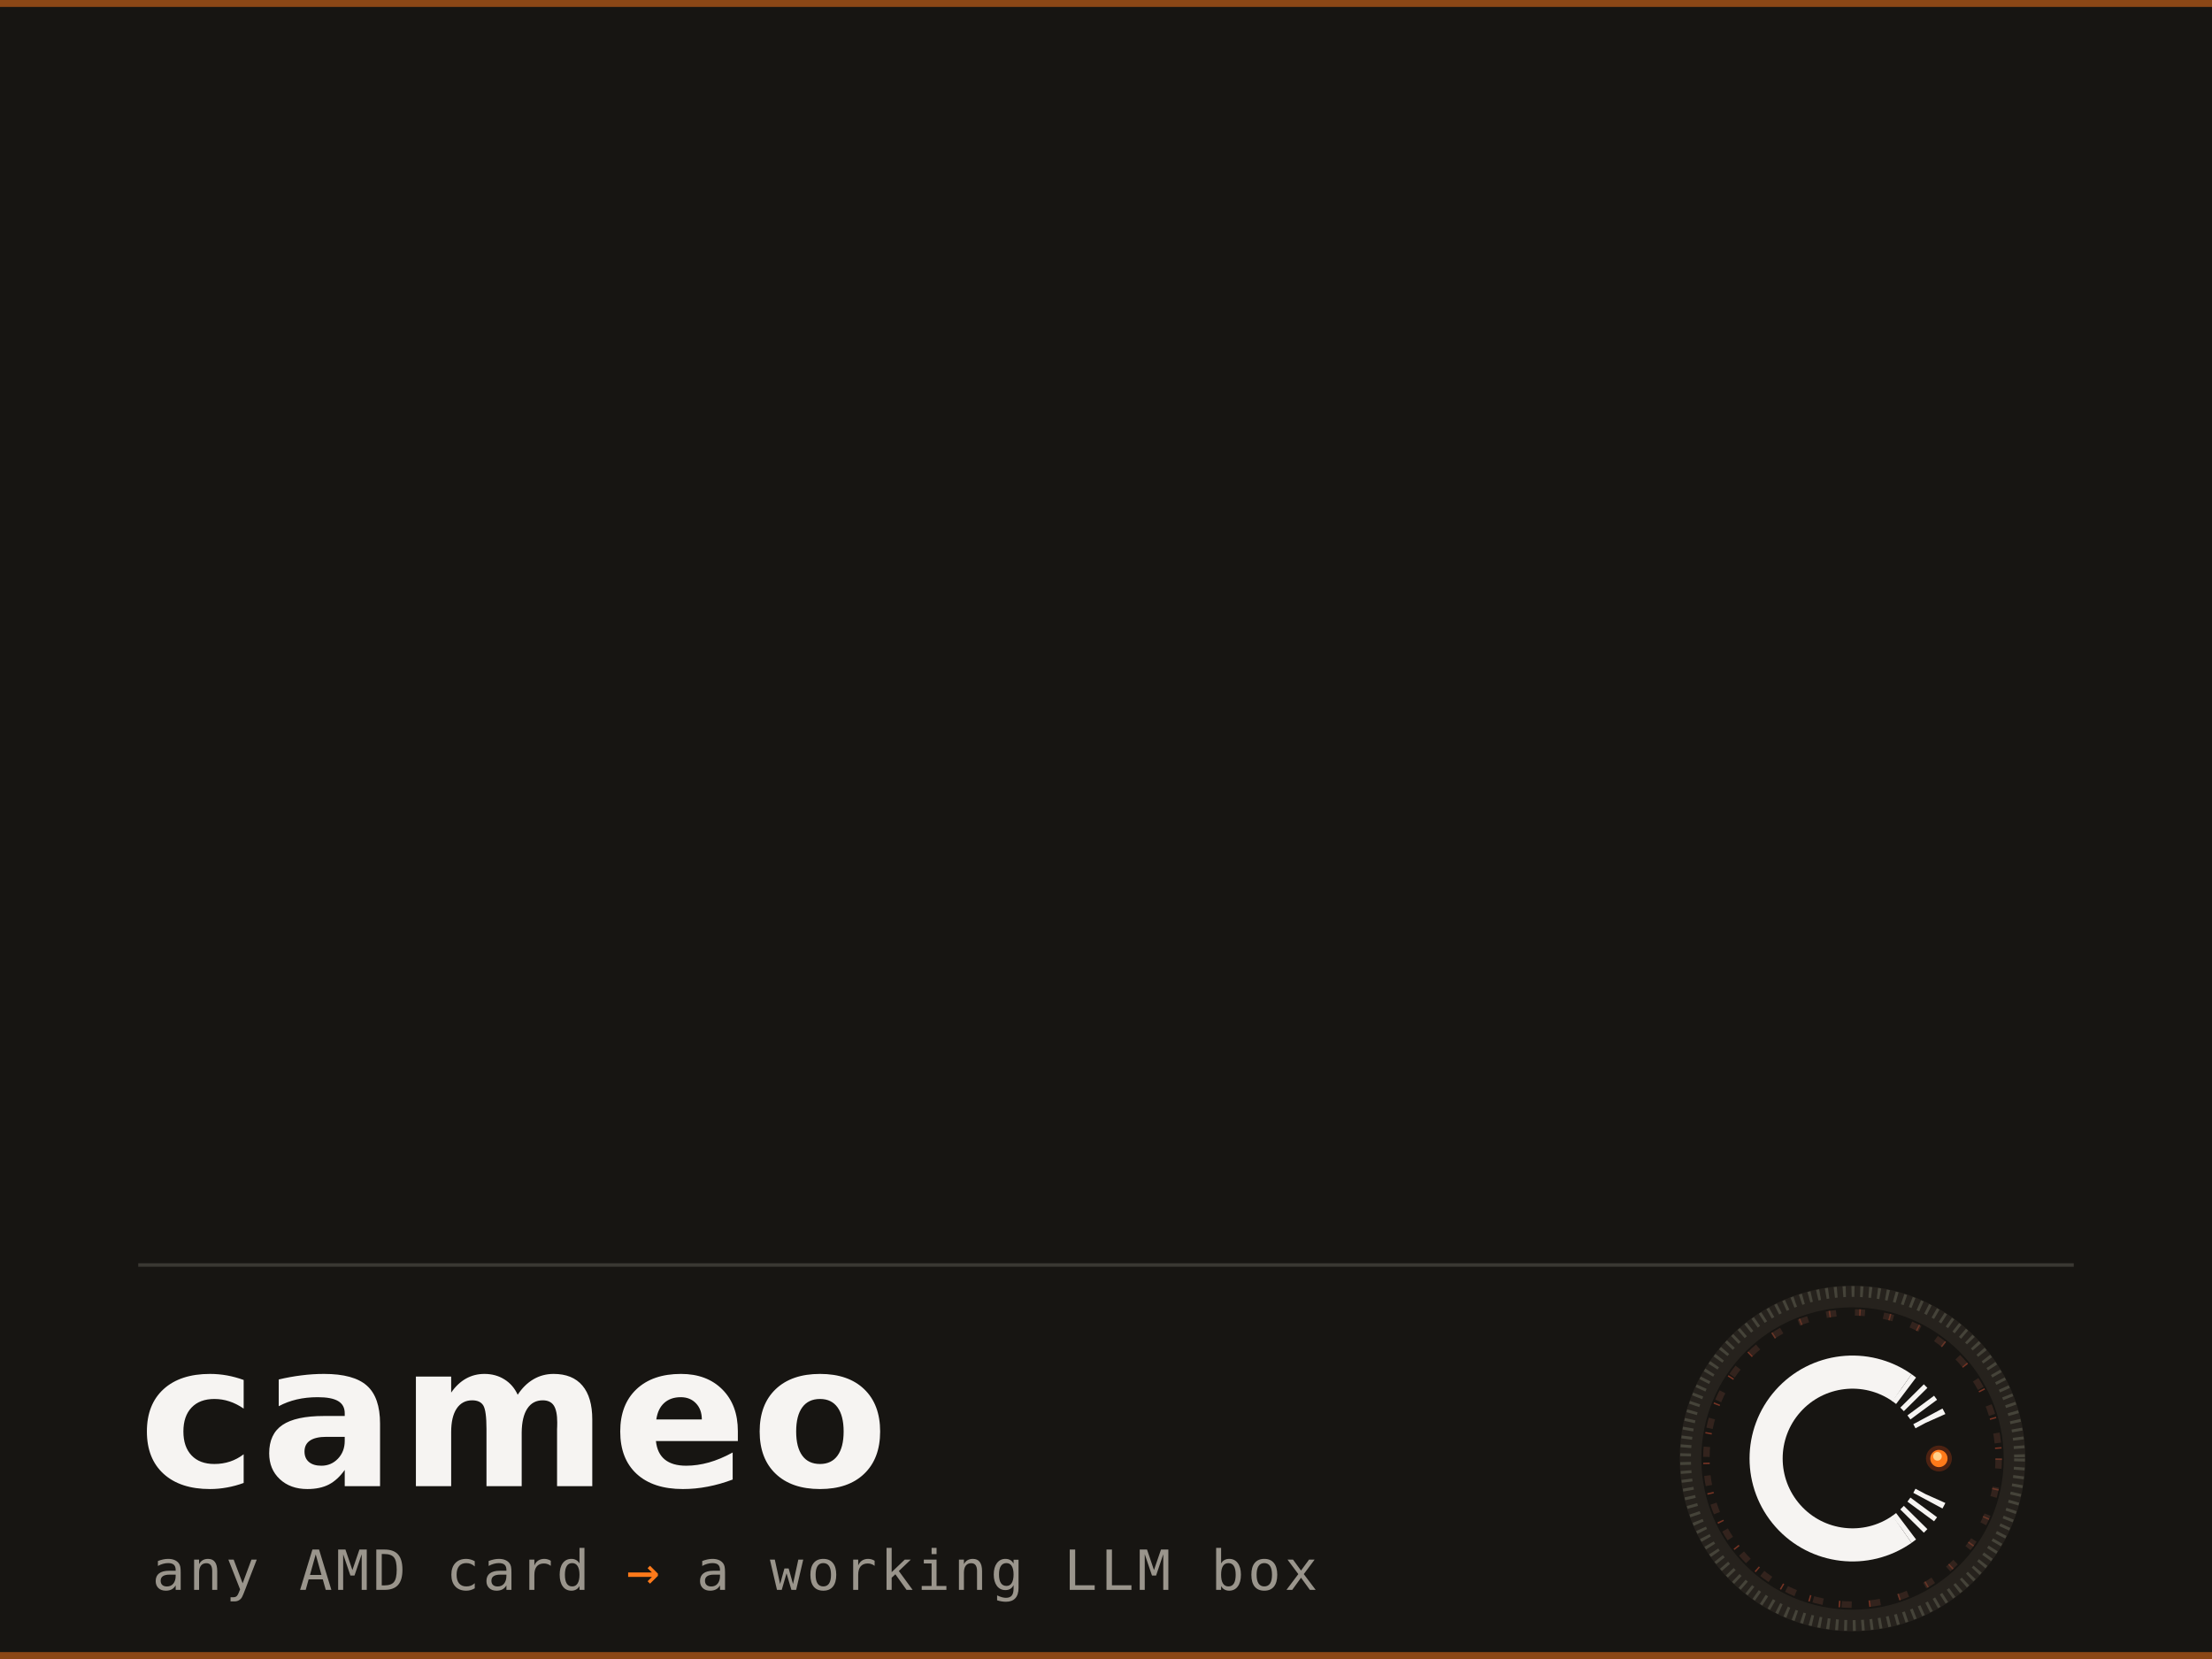
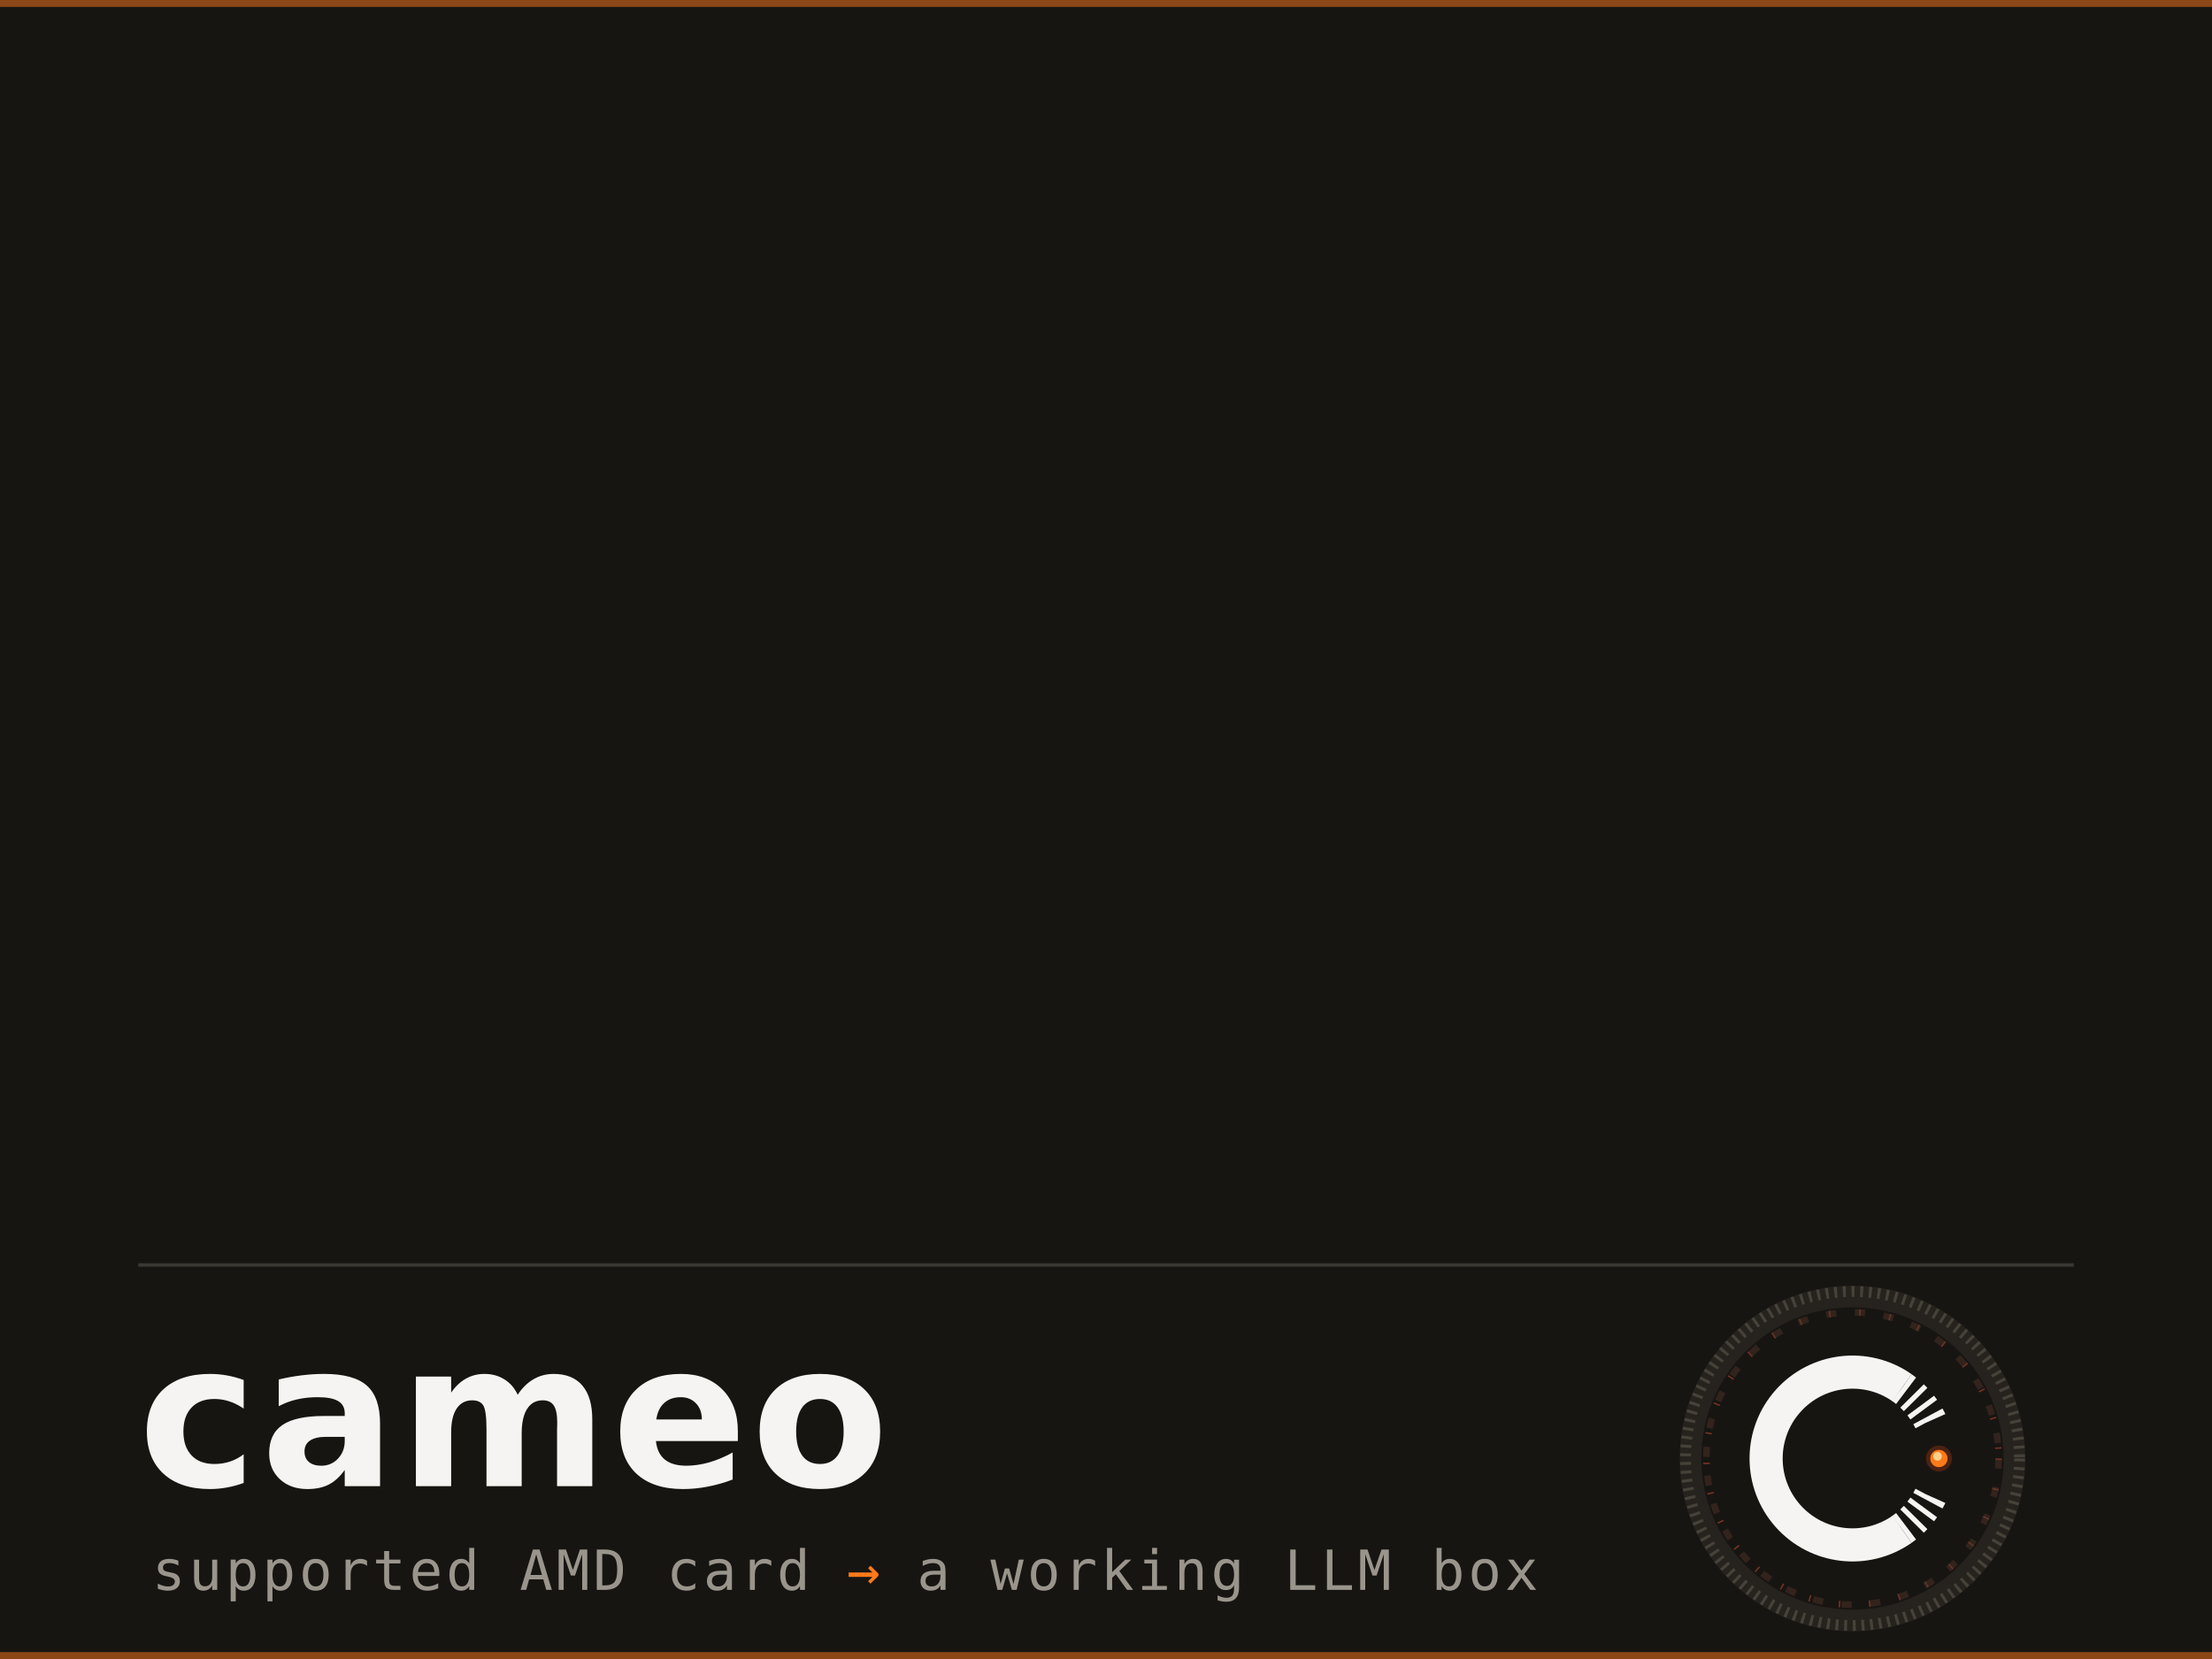
<svg xmlns="http://www.w3.org/2000/svg" width="640" height="480" viewBox="0 0 640 480" role="img" aria-label="Cameo boot splash">
  <rect x="0" y="0" width="640" height="480" fill="#171512" />
  <rect x="0" y="0" width="640" height="2" fill="#FF7A1A" opacity="0.5" />
  <rect x="0" y="478" width="640" height="2" fill="#FF7A1A" opacity="0.5" />
  <line x1="40" y1="366" x2="600" y2="366" stroke="#3A3833" stroke-width="1" />
  <text x="40" y="430" fill="#F6F4F2" font-family="'DejaVu Sans','Helvetica Neue',Arial,sans-serif" font-size="58" font-weight="700" letter-spacing="1">cameo</text>
-   <text x="44" y="460" fill="#9A958C" font-family="'DejaVu Sans Mono','DejaVu Sans',monospace" font-size="16" letter-spacing="1">any AMD card <tspan fill="#FF7A1A">→</tspan> a working LLM box</text>
+   <text x="44" y="460" fill="#9A958C" font-family="'DejaVu Sans Mono','DejaVu Sans',monospace" font-size="16" letter-spacing="1">supported AMD card <tspan fill="#FF7A1A">→</tspan> a working LLM box</text>
  <g transform="translate(486,372) scale(0.2083)">
    <circle cx="240" cy="240" r="240" fill="#26221D" />
    <circle cx="240" cy="240" r="232" fill="none" stroke="#454339" stroke-width="15" stroke-dasharray="4 8" />
    <circle cx="240" cy="240" r="210" fill="#171512" />
    <g opacity="0.6">
      <circle cx="240" cy="240" r="203" fill="none" stroke="#B4472F" stroke-width="9" stroke-dasharray="2 40" />
      <circle cx="240" cy="240" r="203" fill="none" stroke="#7C4B3A" stroke-width="9" stroke-dasharray="14 26" opacity="0.45" />
    </g>
    <g fill="none" stroke-linecap="butt">
      <path d="M 308.8 141.7 A 120 120 0 1 0 308.8 338.3" stroke="#F6F4F2" stroke-width="46" />
      <path d="M 308.8 141.7 A 120 120 0 0 1 351.3 195.1" stroke="#F6F4F2" stroke-width="46" stroke-dasharray="7 11" />
      <path d="M 308.8 338.3 A 120 120 0 0 0 351.3 284.9" stroke="#F6F4F2" stroke-width="46" stroke-dasharray="7 11" />
    </g>
    <circle cx="360" cy="240" r="18" fill="#7A2E12" opacity="0.55" />
    <circle cx="360" cy="240" r="12" fill="#FF7A1A" />
    <circle cx="358" cy="237" r="6" fill="#FFD08A" />
  </g>
</svg>
